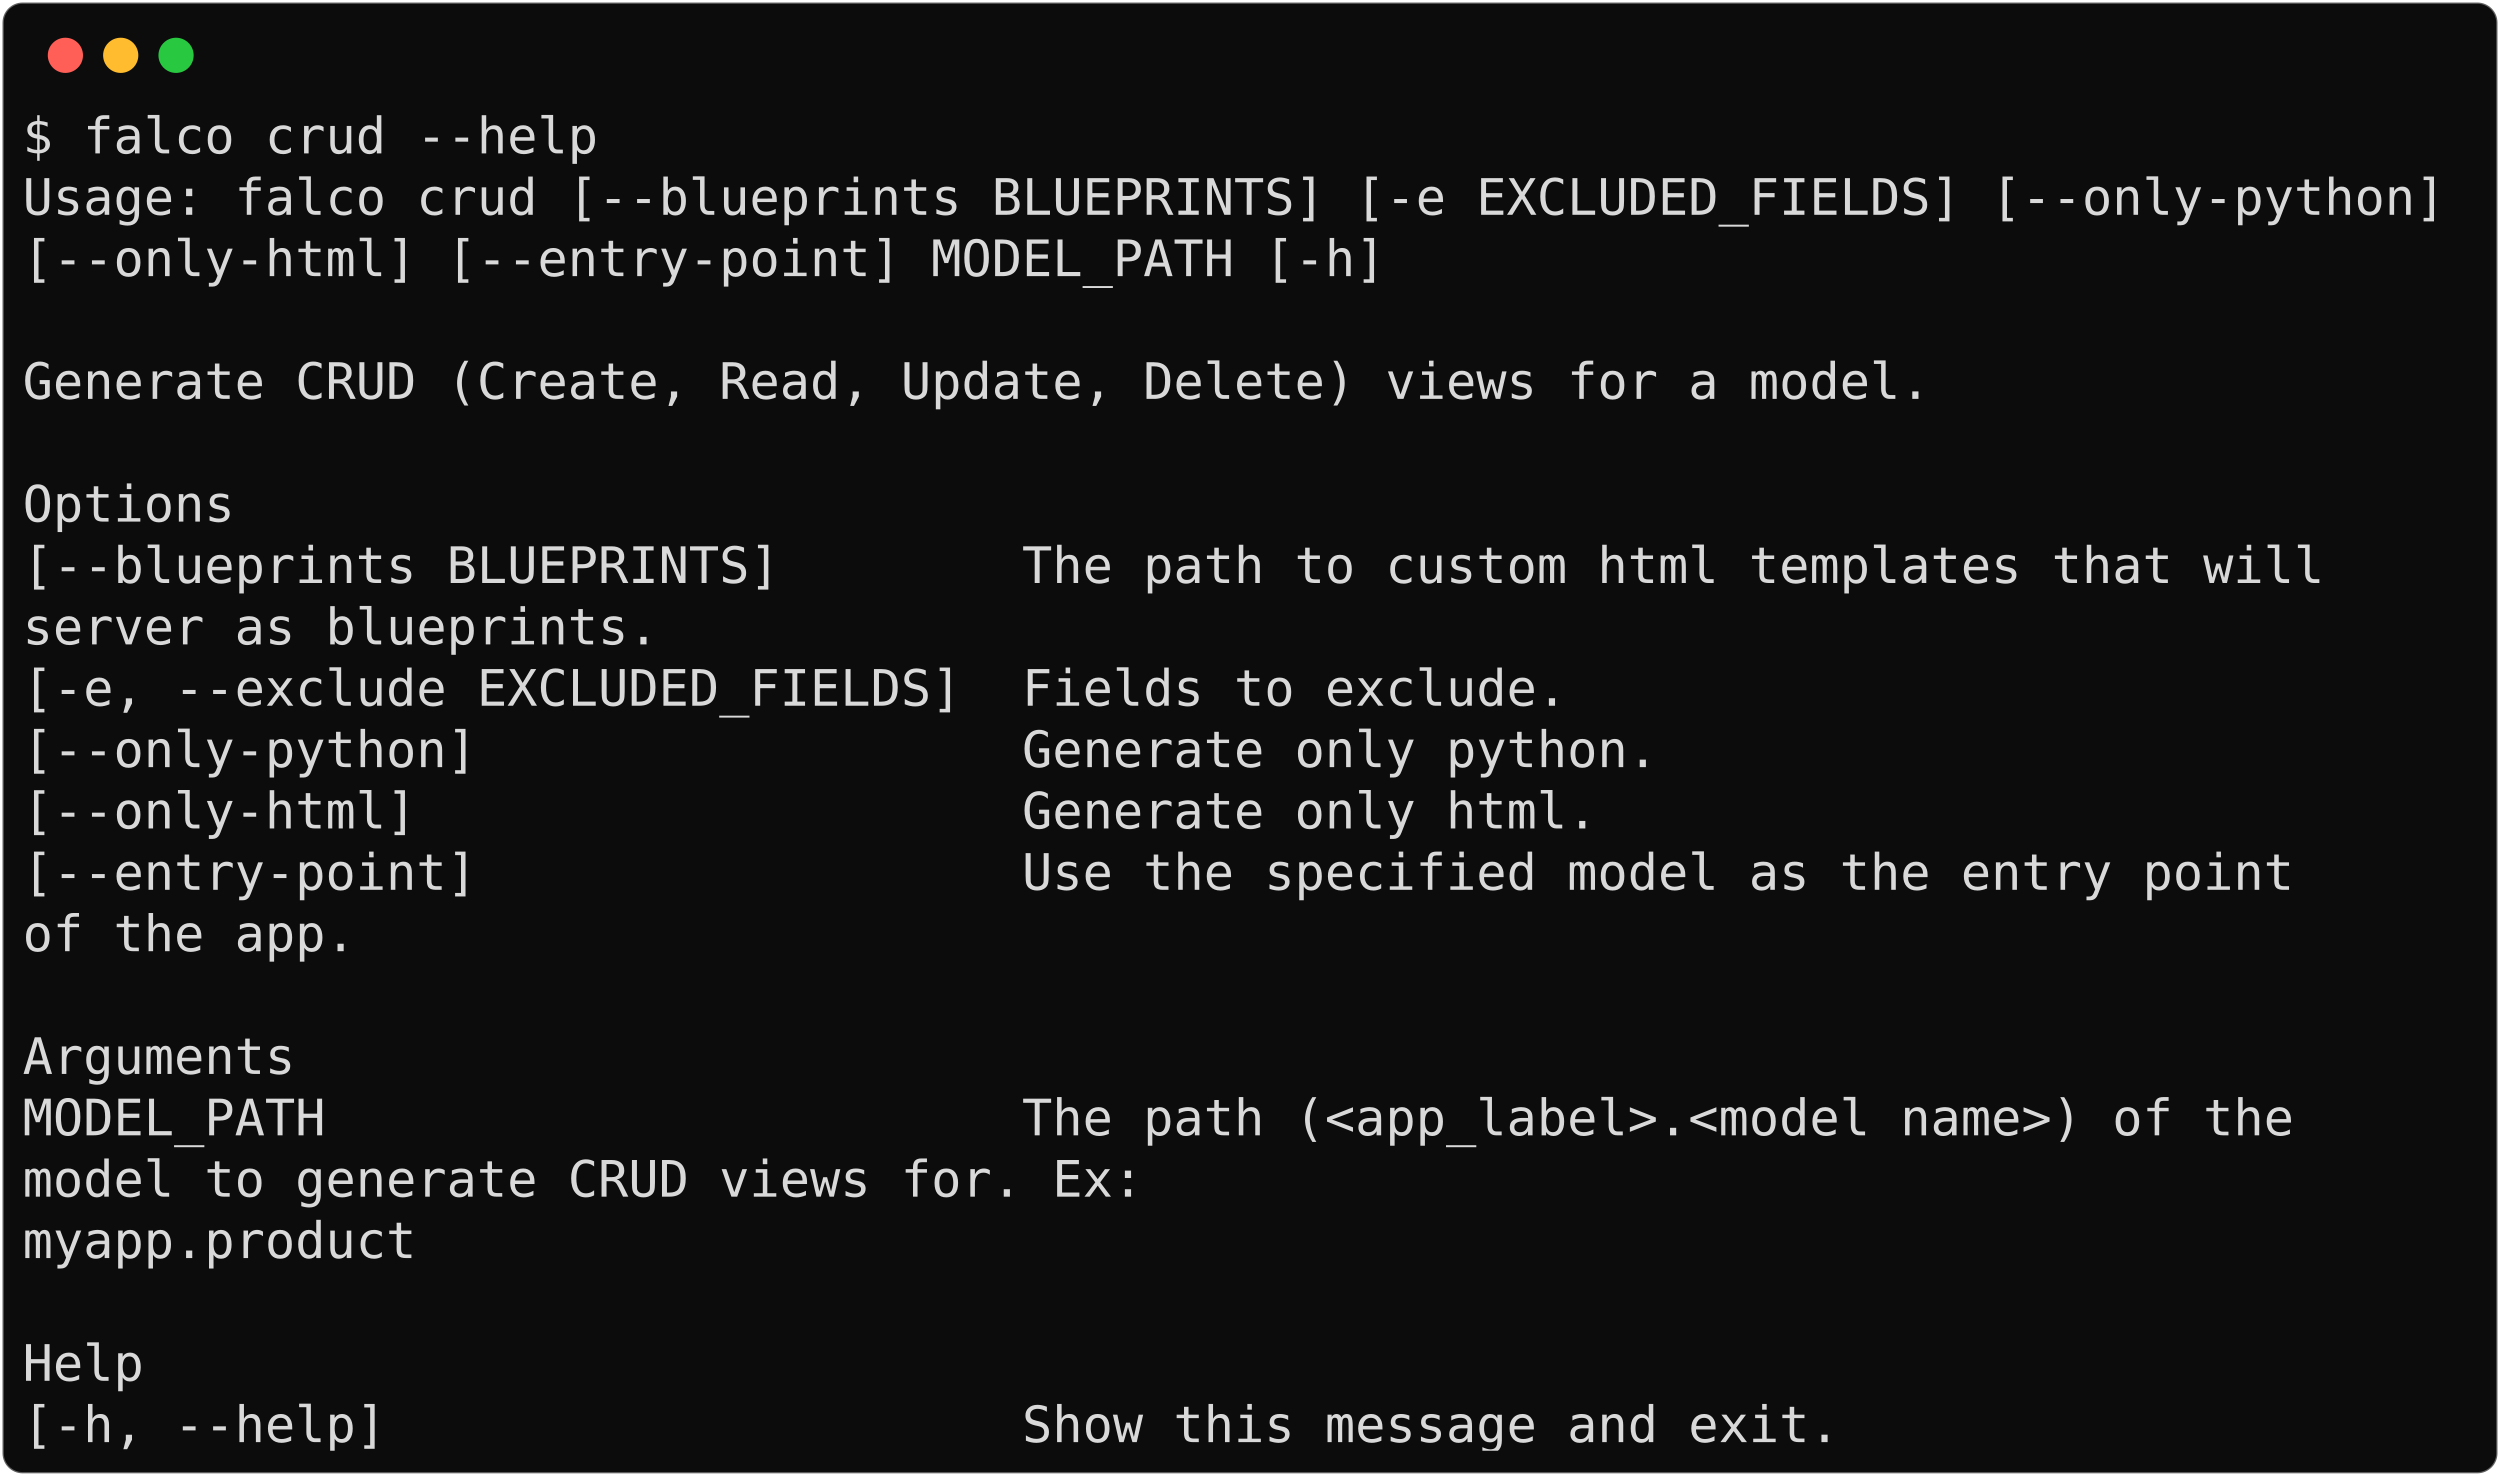
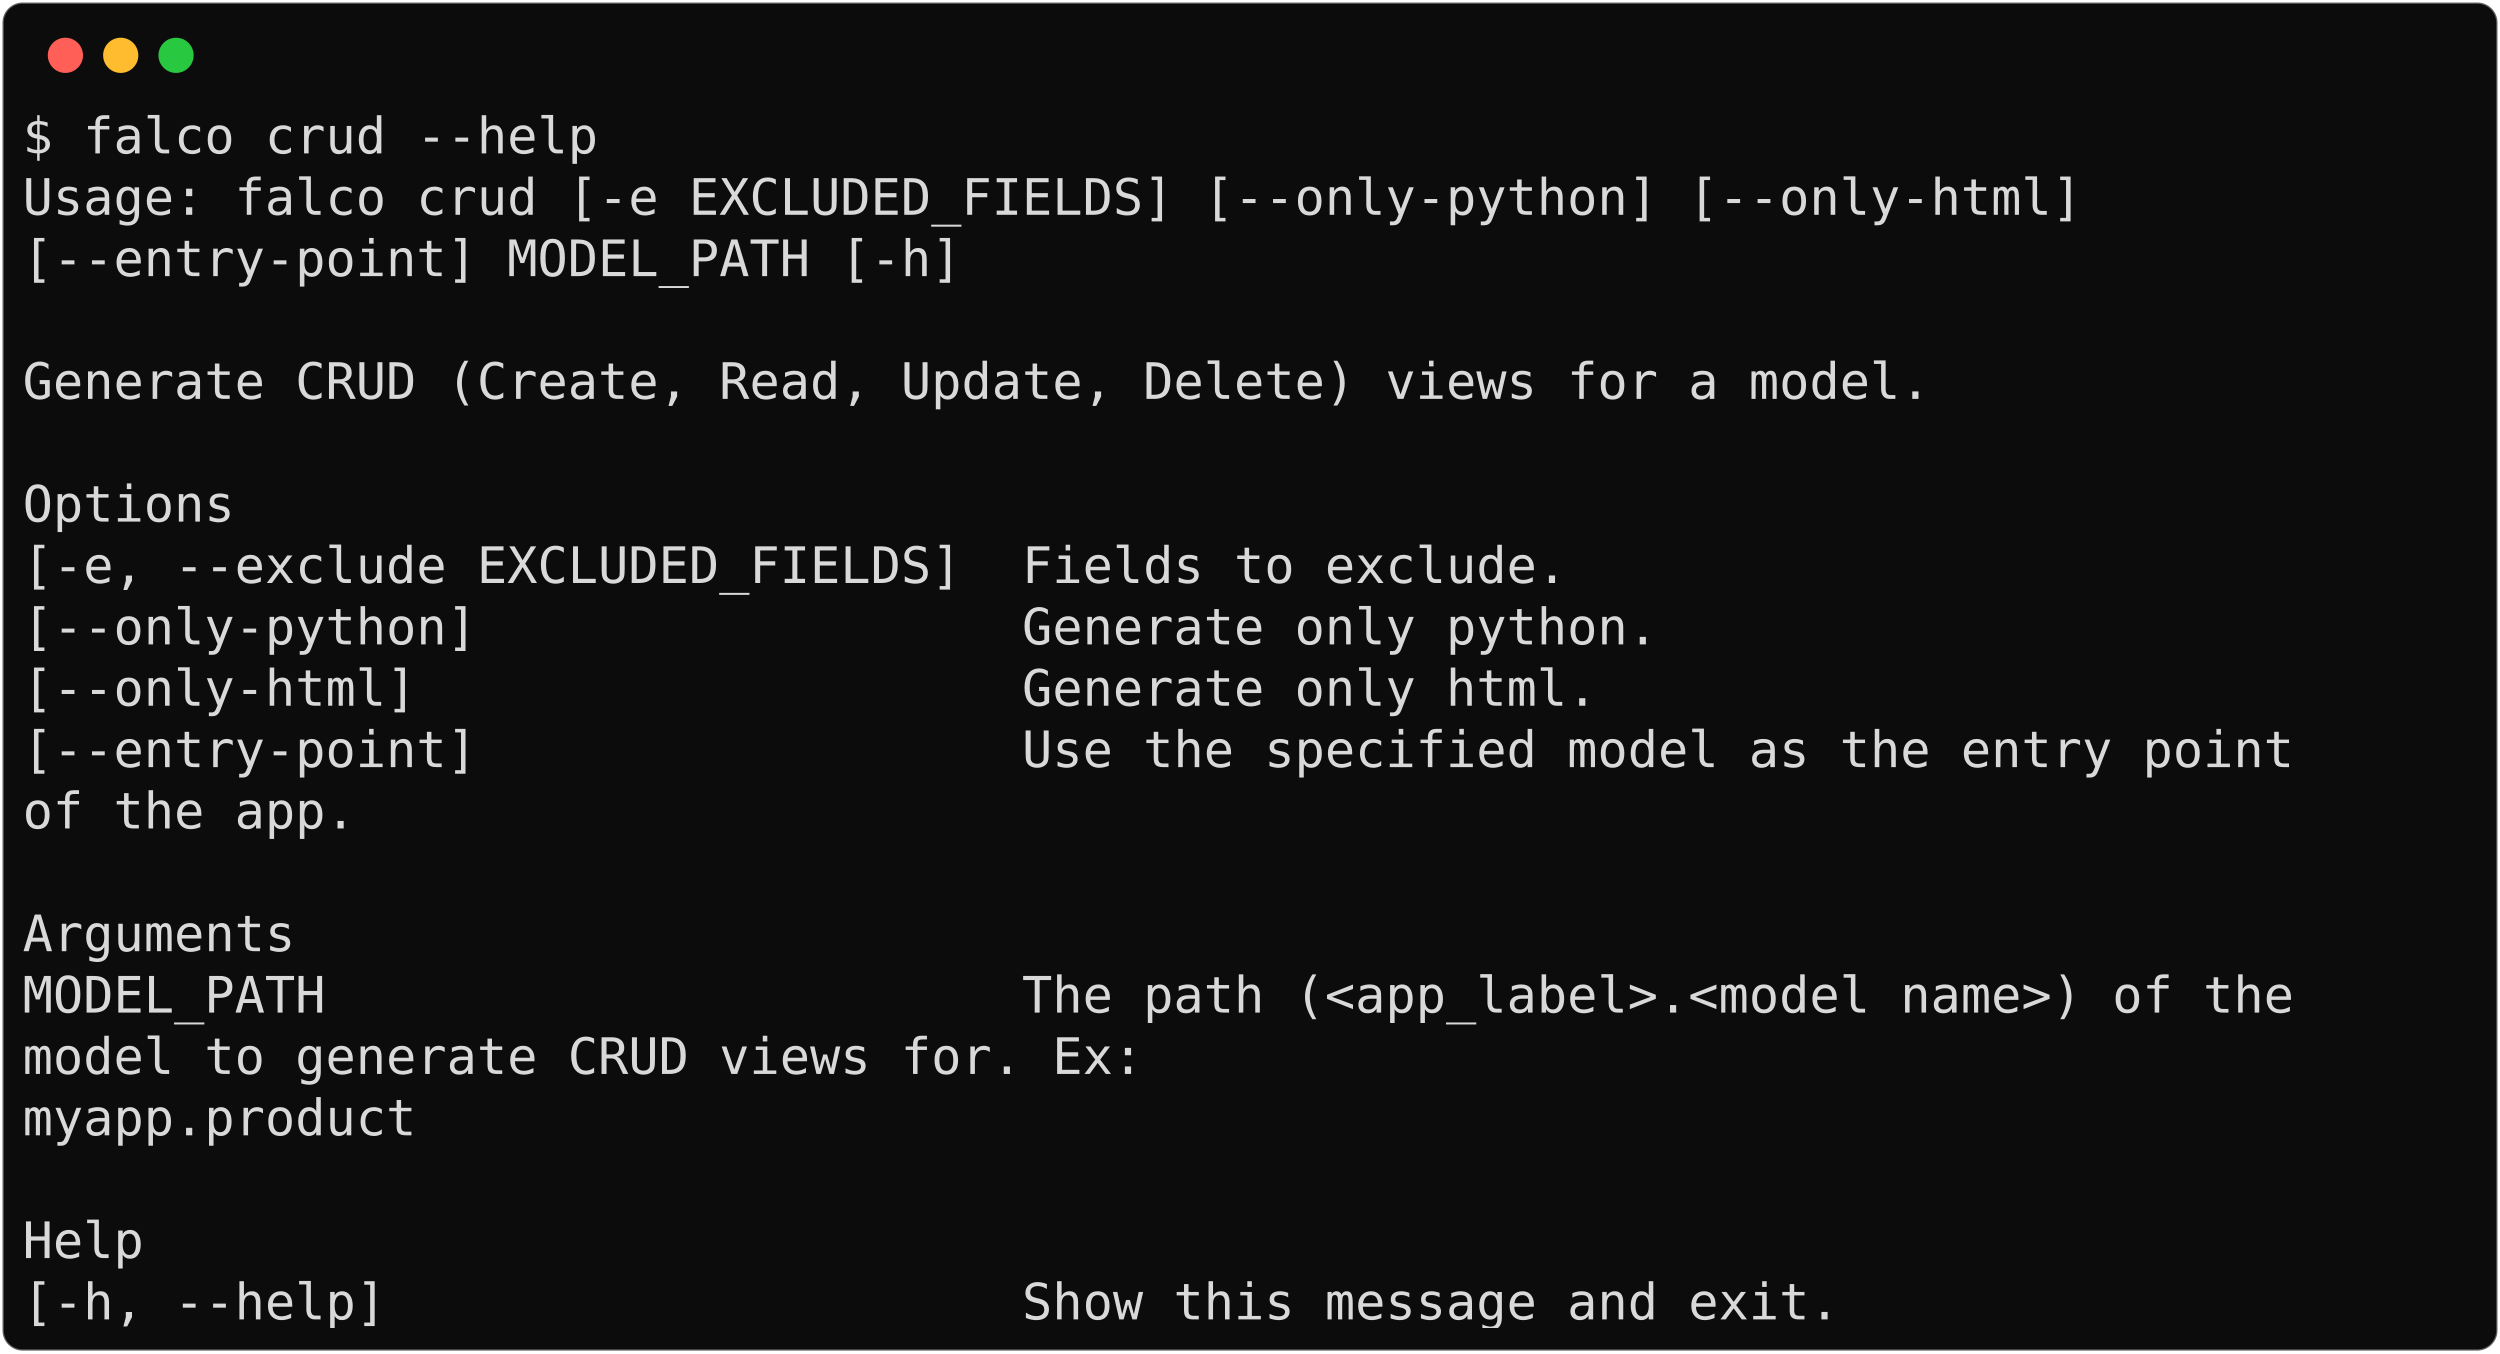
- <svg xmlns="http://www.w3.org/2000/svg" class="rich-terminal" viewBox="0 0 994 586.8">
+ <svg xmlns="http://www.w3.org/2000/svg" class="rich-terminal" viewBox="0 0 994 538.0">
  <style>

    @font-face {
        font-family: "Fira Code";
        src: local("FiraCode-Regular"),
                url("https://cdnjs.cloudflare.com/ajax/libs/firacode/6.2.0/woff2/FiraCode-Regular.woff2") format("woff2"),
                url("https://cdnjs.cloudflare.com/ajax/libs/firacode/6.2.0/woff/FiraCode-Regular.woff") format("woff");
        font-style: normal;
        font-weight: 400;
    }
    @font-face {
        font-family: "Fira Code";
        src: local("FiraCode-Bold"),
                url("https://cdnjs.cloudflare.com/ajax/libs/firacode/6.2.0/woff2/FiraCode-Bold.woff2") format("woff2"),
                url("https://cdnjs.cloudflare.com/ajax/libs/firacode/6.2.0/woff/FiraCode-Bold.woff") format("woff");
        font-style: bold;
        font-weight: 700;
    }

-     .terminal-1633811784-matrix {
+     .terminal-2749217742-matrix {
        font-family: Fira Code, monospace;
        font-size: 20px;
        line-height: 24.4px;
        font-variant-east-asian: full-width;
    }

-     .terminal-1633811784-title {
+     .terminal-2749217742-title {
        font-size: 18px;
        font-weight: bold;
        font-family: arial;
    }

-     .terminal-1633811784-r1 { fill: #d9d9d9 }
+     .terminal-2749217742-r1 { fill: #d9d9d9 }
    </style>
  <defs>
-     <clipPath id="terminal-1633811784-clip-terminal">
-       <rect x="0" y="0" width="975.0" height="535.8" />
+     <clipPath id="terminal-2749217742-clip-terminal">
+       <rect x="0" y="0" width="975.0" height="487.0" />
    </clipPath>
-     <clipPath id="terminal-1633811784-line-0">
+     <clipPath id="terminal-2749217742-line-0">
      <rect x="0" y="1.5" width="976" height="24.65" />
    </clipPath>
-     <clipPath id="terminal-1633811784-line-1">
+     <clipPath id="terminal-2749217742-line-1">
      <rect x="0" y="25.9" width="976" height="24.65" />
    </clipPath>
-     <clipPath id="terminal-1633811784-line-2">
+     <clipPath id="terminal-2749217742-line-2">
      <rect x="0" y="50.3" width="976" height="24.65" />
    </clipPath>
-     <clipPath id="terminal-1633811784-line-3">
+     <clipPath id="terminal-2749217742-line-3">
      <rect x="0" y="74.7" width="976" height="24.65" />
    </clipPath>
-     <clipPath id="terminal-1633811784-line-4">
+     <clipPath id="terminal-2749217742-line-4">
      <rect x="0" y="99.1" width="976" height="24.65" />
    </clipPath>
-     <clipPath id="terminal-1633811784-line-5">
+     <clipPath id="terminal-2749217742-line-5">
      <rect x="0" y="123.5" width="976" height="24.65" />
    </clipPath>
-     <clipPath id="terminal-1633811784-line-6">
+     <clipPath id="terminal-2749217742-line-6">
      <rect x="0" y="147.9" width="976" height="24.65" />
    </clipPath>
-     <clipPath id="terminal-1633811784-line-7">
+     <clipPath id="terminal-2749217742-line-7">
      <rect x="0" y="172.3" width="976" height="24.65" />
    </clipPath>
-     <clipPath id="terminal-1633811784-line-8">
+     <clipPath id="terminal-2749217742-line-8">
      <rect x="0" y="196.7" width="976" height="24.65" />
    </clipPath>
-     <clipPath id="terminal-1633811784-line-9">
+     <clipPath id="terminal-2749217742-line-9">
      <rect x="0" y="221.1" width="976" height="24.65" />
    </clipPath>
-     <clipPath id="terminal-1633811784-line-10">
+     <clipPath id="terminal-2749217742-line-10">
      <rect x="0" y="245.5" width="976" height="24.65" />
    </clipPath>
-     <clipPath id="terminal-1633811784-line-11">
+     <clipPath id="terminal-2749217742-line-11">
      <rect x="0" y="269.9" width="976" height="24.65" />
    </clipPath>
-     <clipPath id="terminal-1633811784-line-12">
+     <clipPath id="terminal-2749217742-line-12">
      <rect x="0" y="294.3" width="976" height="24.65" />
    </clipPath>
-     <clipPath id="terminal-1633811784-line-13">
+     <clipPath id="terminal-2749217742-line-13">
      <rect x="0" y="318.7" width="976" height="24.65" />
    </clipPath>
-     <clipPath id="terminal-1633811784-line-14">
+     <clipPath id="terminal-2749217742-line-14">
      <rect x="0" y="343.1" width="976" height="24.65" />
    </clipPath>
-     <clipPath id="terminal-1633811784-line-15">
+     <clipPath id="terminal-2749217742-line-15">
      <rect x="0" y="367.5" width="976" height="24.65" />
    </clipPath>
-     <clipPath id="terminal-1633811784-line-16">
+     <clipPath id="terminal-2749217742-line-16">
      <rect x="0" y="391.9" width="976" height="24.65" />
    </clipPath>
-     <clipPath id="terminal-1633811784-line-17">
+     <clipPath id="terminal-2749217742-line-17">
      <rect x="0" y="416.3" width="976" height="24.65" />
    </clipPath>
-     <clipPath id="terminal-1633811784-line-18">
+     <clipPath id="terminal-2749217742-line-18">
      <rect x="0" y="440.7" width="976" height="24.65" />
    </clipPath>
-     <clipPath id="terminal-1633811784-line-19">
-       <rect x="0" y="465.1" width="976" height="24.65" />
-     </clipPath>
-     <clipPath id="terminal-1633811784-line-20">
-       <rect x="0" y="489.5" width="976" height="24.65" />
-     </clipPath>
  </defs>
-   <rect fill="#0c0c0c" stroke="rgba(255,255,255,0.35)" stroke-width="1" x="1" y="1" width="992" height="584.8" rx="8" />
+   <rect fill="#0c0c0c" stroke="rgba(255,255,255,0.35)" stroke-width="1" x="1" y="1" width="992" height="536" rx="8" />
  <g transform="translate(26,22)">
    <circle cx="0" cy="0" r="7" fill="#ff5f57" />
    <circle cx="22" cy="0" r="7" fill="#febc2e" />
    <circle cx="44" cy="0" r="7" fill="#28c840" />
  </g>
-   <g transform="translate(9, 41)" clip-path="url(#terminal-1633811784-clip-terminal)">
-     <g class="terminal-1633811784-matrix">
-       <text class="terminal-1633811784-r1" x="0" y="20" textLength="231.8" clip-path="url(#terminal-1633811784-line-0)">$ falco crud --help</text>
-       <text class="terminal-1633811784-r1" x="976" y="20" textLength="12.2" clip-path="url(#terminal-1633811784-line-0)">
+   <g transform="translate(9, 41)" clip-path="url(#terminal-2749217742-clip-terminal)">
+     <g class="terminal-2749217742-matrix">
+       <text class="terminal-2749217742-r1" x="0" y="20" textLength="231.8" clip-path="url(#terminal-2749217742-line-0)">$ falco crud --help</text>
+       <text class="terminal-2749217742-r1" x="976" y="20" textLength="12.2" clip-path="url(#terminal-2749217742-line-0)">
</text>
-       <text class="terminal-1633811784-r1" x="0" y="44.4" textLength="976" clip-path="url(#terminal-1633811784-line-1)">Usage: falco crud [--blueprints BLUEPRINTS] [-e EXCLUDED_FIELDS] [--only-python]</text>
-       <text class="terminal-1633811784-r1" x="976" y="44.4" textLength="12.2" clip-path="url(#terminal-1633811784-line-1)">
+       <text class="terminal-2749217742-r1" x="0" y="44.4" textLength="841.8" clip-path="url(#terminal-2749217742-line-1)">Usage: falco crud [-e EXCLUDED_FIELDS] [--only-python] [--only-html] </text>
+       <text class="terminal-2749217742-r1" x="976" y="44.4" textLength="12.2" clip-path="url(#terminal-2749217742-line-1)">
</text>
-       <text class="terminal-1633811784-r1" x="0" y="68.8" textLength="549" clip-path="url(#terminal-1633811784-line-2)">[--only-html] [--entry-point] MODEL_PATH [-h]</text>
-       <text class="terminal-1633811784-r1" x="976" y="68.8" textLength="12.2" clip-path="url(#terminal-1633811784-line-2)">
+       <text class="terminal-2749217742-r1" x="0" y="68.8" textLength="378.2" clip-path="url(#terminal-2749217742-line-2)">[--entry-point] MODEL_PATH [-h]</text>
+       <text class="terminal-2749217742-r1" x="976" y="68.8" textLength="12.2" clip-path="url(#terminal-2749217742-line-2)">
</text>
-       <text class="terminal-1633811784-r1" x="976" y="93.2" textLength="12.2" clip-path="url(#terminal-1633811784-line-3)">
+       <text class="terminal-2749217742-r1" x="976" y="93.2" textLength="12.2" clip-path="url(#terminal-2749217742-line-3)">
</text>
-       <text class="terminal-1633811784-r1" x="0" y="117.6" textLength="976" clip-path="url(#terminal-1633811784-line-4)">  Generate CRUD (Create, Read, Update, Delete) views for a model.               </text>
-       <text class="terminal-1633811784-r1" x="976" y="117.6" textLength="12.2" clip-path="url(#terminal-1633811784-line-4)">
+       <text class="terminal-2749217742-r1" x="0" y="117.6" textLength="976" clip-path="url(#terminal-2749217742-line-4)">  Generate CRUD (Create, Read, Update, Delete) views for a model.               </text>
+       <text class="terminal-2749217742-r1" x="976" y="117.6" textLength="12.2" clip-path="url(#terminal-2749217742-line-4)">
</text>
-       <text class="terminal-1633811784-r1" x="976" y="142" textLength="12.2" clip-path="url(#terminal-1633811784-line-5)">
+       <text class="terminal-2749217742-r1" x="976" y="142" textLength="12.2" clip-path="url(#terminal-2749217742-line-5)">
</text>
-       <text class="terminal-1633811784-r1" x="0" y="166.4" textLength="976" clip-path="url(#terminal-1633811784-line-6)">  Options                                                                       </text>
-       <text class="terminal-1633811784-r1" x="976" y="166.4" textLength="12.2" clip-path="url(#terminal-1633811784-line-6)">
+       <text class="terminal-2749217742-r1" x="0" y="166.4" textLength="976" clip-path="url(#terminal-2749217742-line-6)">  Options                                                                       </text>
+       <text class="terminal-2749217742-r1" x="976" y="166.4" textLength="12.2" clip-path="url(#terminal-2749217742-line-6)">
</text>
-       <text class="terminal-1633811784-r1" x="0" y="190.8" textLength="976" clip-path="url(#terminal-1633811784-line-7)">    [--blueprints BLUEPRINTS]        The path to custom html templates that will</text>
-       <text class="terminal-1633811784-r1" x="976" y="190.8" textLength="12.2" clip-path="url(#terminal-1633811784-line-7)">
+       <text class="terminal-2749217742-r1" x="0" y="190.8" textLength="976" clip-path="url(#terminal-2749217742-line-7)">    [-e, --exclude EXCLUDED_FIELDS]  Fields to exclude.                         </text>
+       <text class="terminal-2749217742-r1" x="976" y="190.8" textLength="12.2" clip-path="url(#terminal-2749217742-line-7)">
</text>
-       <text class="terminal-1633811784-r1" x="0" y="215.2" textLength="976" clip-path="url(#terminal-1633811784-line-8)">                                     server as blueprints.                      </text>
-       <text class="terminal-1633811784-r1" x="976" y="215.2" textLength="12.2" clip-path="url(#terminal-1633811784-line-8)">
+       <text class="terminal-2749217742-r1" x="0" y="215.2" textLength="976" clip-path="url(#terminal-2749217742-line-8)">    [--only-python]                  Generate only python.                      </text>
+       <text class="terminal-2749217742-r1" x="976" y="215.2" textLength="12.2" clip-path="url(#terminal-2749217742-line-8)">
</text>
-       <text class="terminal-1633811784-r1" x="0" y="239.6" textLength="976" clip-path="url(#terminal-1633811784-line-9)">    [-e, --exclude EXCLUDED_FIELDS]  Fields to exclude.                         </text>
-       <text class="terminal-1633811784-r1" x="976" y="239.6" textLength="12.2" clip-path="url(#terminal-1633811784-line-9)">
+       <text class="terminal-2749217742-r1" x="0" y="239.6" textLength="976" clip-path="url(#terminal-2749217742-line-9)">    [--only-html]                    Generate only html.                        </text>
+       <text class="terminal-2749217742-r1" x="976" y="239.6" textLength="12.2" clip-path="url(#terminal-2749217742-line-9)">
</text>
-       <text class="terminal-1633811784-r1" x="0" y="264" textLength="976" clip-path="url(#terminal-1633811784-line-10)">    [--only-python]                  Generate only python.                      </text>
-       <text class="terminal-1633811784-r1" x="976" y="264" textLength="12.2" clip-path="url(#terminal-1633811784-line-10)">
+       <text class="terminal-2749217742-r1" x="0" y="264" textLength="976" clip-path="url(#terminal-2749217742-line-10)">    [--entry-point]                  Use the specified model as the entry point </text>
+       <text class="terminal-2749217742-r1" x="976" y="264" textLength="12.2" clip-path="url(#terminal-2749217742-line-10)">
</text>
-       <text class="terminal-1633811784-r1" x="0" y="288.4" textLength="976" clip-path="url(#terminal-1633811784-line-11)">    [--only-html]                    Generate only html.                        </text>
-       <text class="terminal-1633811784-r1" x="976" y="288.4" textLength="12.2" clip-path="url(#terminal-1633811784-line-11)">
+       <text class="terminal-2749217742-r1" x="0" y="288.4" textLength="976" clip-path="url(#terminal-2749217742-line-11)">                                     of the app.                                </text>
+       <text class="terminal-2749217742-r1" x="976" y="288.4" textLength="12.2" clip-path="url(#terminal-2749217742-line-11)">
</text>
-       <text class="terminal-1633811784-r1" x="0" y="312.8" textLength="976" clip-path="url(#terminal-1633811784-line-12)">    [--entry-point]                  Use the specified model as the entry point </text>
-       <text class="terminal-1633811784-r1" x="976" y="312.8" textLength="12.2" clip-path="url(#terminal-1633811784-line-12)">
+       <text class="terminal-2749217742-r1" x="976" y="312.8" textLength="12.2" clip-path="url(#terminal-2749217742-line-12)">
</text>
-       <text class="terminal-1633811784-r1" x="0" y="337.2" textLength="976" clip-path="url(#terminal-1633811784-line-13)">                                     of the app.                                </text>
-       <text class="terminal-1633811784-r1" x="976" y="337.2" textLength="12.2" clip-path="url(#terminal-1633811784-line-13)">
+       <text class="terminal-2749217742-r1" x="0" y="337.2" textLength="976" clip-path="url(#terminal-2749217742-line-13)">  Arguments                                                                     </text>
+       <text class="terminal-2749217742-r1" x="976" y="337.2" textLength="12.2" clip-path="url(#terminal-2749217742-line-13)">
</text>
-       <text class="terminal-1633811784-r1" x="976" y="361.6" textLength="12.2" clip-path="url(#terminal-1633811784-line-14)">
+       <text class="terminal-2749217742-r1" x="0" y="361.6" textLength="976" clip-path="url(#terminal-2749217742-line-14)">    MODEL_PATH                       The path (&lt;app_label&gt;.&lt;model name&gt;) of the </text>
+       <text class="terminal-2749217742-r1" x="976" y="361.6" textLength="12.2" clip-path="url(#terminal-2749217742-line-14)">
</text>
-       <text class="terminal-1633811784-r1" x="0" y="386" textLength="976" clip-path="url(#terminal-1633811784-line-15)">  Arguments                                                                     </text>
-       <text class="terminal-1633811784-r1" x="976" y="386" textLength="12.2" clip-path="url(#terminal-1633811784-line-15)">
+       <text class="terminal-2749217742-r1" x="0" y="386" textLength="976" clip-path="url(#terminal-2749217742-line-15)">                                     model to generate CRUD views for. Ex:      </text>
+       <text class="terminal-2749217742-r1" x="976" y="386" textLength="12.2" clip-path="url(#terminal-2749217742-line-15)">
</text>
-       <text class="terminal-1633811784-r1" x="0" y="410.4" textLength="976" clip-path="url(#terminal-1633811784-line-16)">    MODEL_PATH                       The path (&lt;app_label&gt;.&lt;model name&gt;) of the </text>
-       <text class="terminal-1633811784-r1" x="976" y="410.4" textLength="12.2" clip-path="url(#terminal-1633811784-line-16)">
+       <text class="terminal-2749217742-r1" x="0" y="410.4" textLength="976" clip-path="url(#terminal-2749217742-line-16)">                                     myapp.product                              </text>
+       <text class="terminal-2749217742-r1" x="976" y="410.4" textLength="12.2" clip-path="url(#terminal-2749217742-line-16)">
</text>
-       <text class="terminal-1633811784-r1" x="0" y="434.8" textLength="976" clip-path="url(#terminal-1633811784-line-17)">                                     model to generate CRUD views for. Ex:      </text>
-       <text class="terminal-1633811784-r1" x="976" y="434.8" textLength="12.2" clip-path="url(#terminal-1633811784-line-17)">
+       <text class="terminal-2749217742-r1" x="976" y="434.8" textLength="12.2" clip-path="url(#terminal-2749217742-line-17)">
</text>
-       <text class="terminal-1633811784-r1" x="0" y="459.2" textLength="976" clip-path="url(#terminal-1633811784-line-18)">                                     myapp.product                              </text>
-       <text class="terminal-1633811784-r1" x="976" y="459.2" textLength="12.2" clip-path="url(#terminal-1633811784-line-18)">
+       <text class="terminal-2749217742-r1" x="0" y="459.2" textLength="976" clip-path="url(#terminal-2749217742-line-18)">  Help                                                                          </text>
+       <text class="terminal-2749217742-r1" x="976" y="459.2" textLength="12.2" clip-path="url(#terminal-2749217742-line-18)">
</text>
-       <text class="terminal-1633811784-r1" x="976" y="483.6" textLength="12.2" clip-path="url(#terminal-1633811784-line-19)">
- </text>
-       <text class="terminal-1633811784-r1" x="0" y="508" textLength="976" clip-path="url(#terminal-1633811784-line-20)">  Help                                                                          </text>
-       <text class="terminal-1633811784-r1" x="976" y="508" textLength="12.2" clip-path="url(#terminal-1633811784-line-20)">
- </text>
-       <text class="terminal-1633811784-r1" x="0" y="532.4" textLength="780.8" clip-path="url(#terminal-1633811784-line-21)">    [-h, --help]                     Show this message and exit.</text>
-       <text class="terminal-1633811784-r1" x="976" y="532.4" textLength="12.2" clip-path="url(#terminal-1633811784-line-21)">
+       <text class="terminal-2749217742-r1" x="0" y="483.6" textLength="780.8" clip-path="url(#terminal-2749217742-line-19)">    [-h, --help]                     Show this message and exit.</text>
+       <text class="terminal-2749217742-r1" x="976" y="483.6" textLength="12.2" clip-path="url(#terminal-2749217742-line-19)">
</text>
    </g>
  </g>
</svg>
